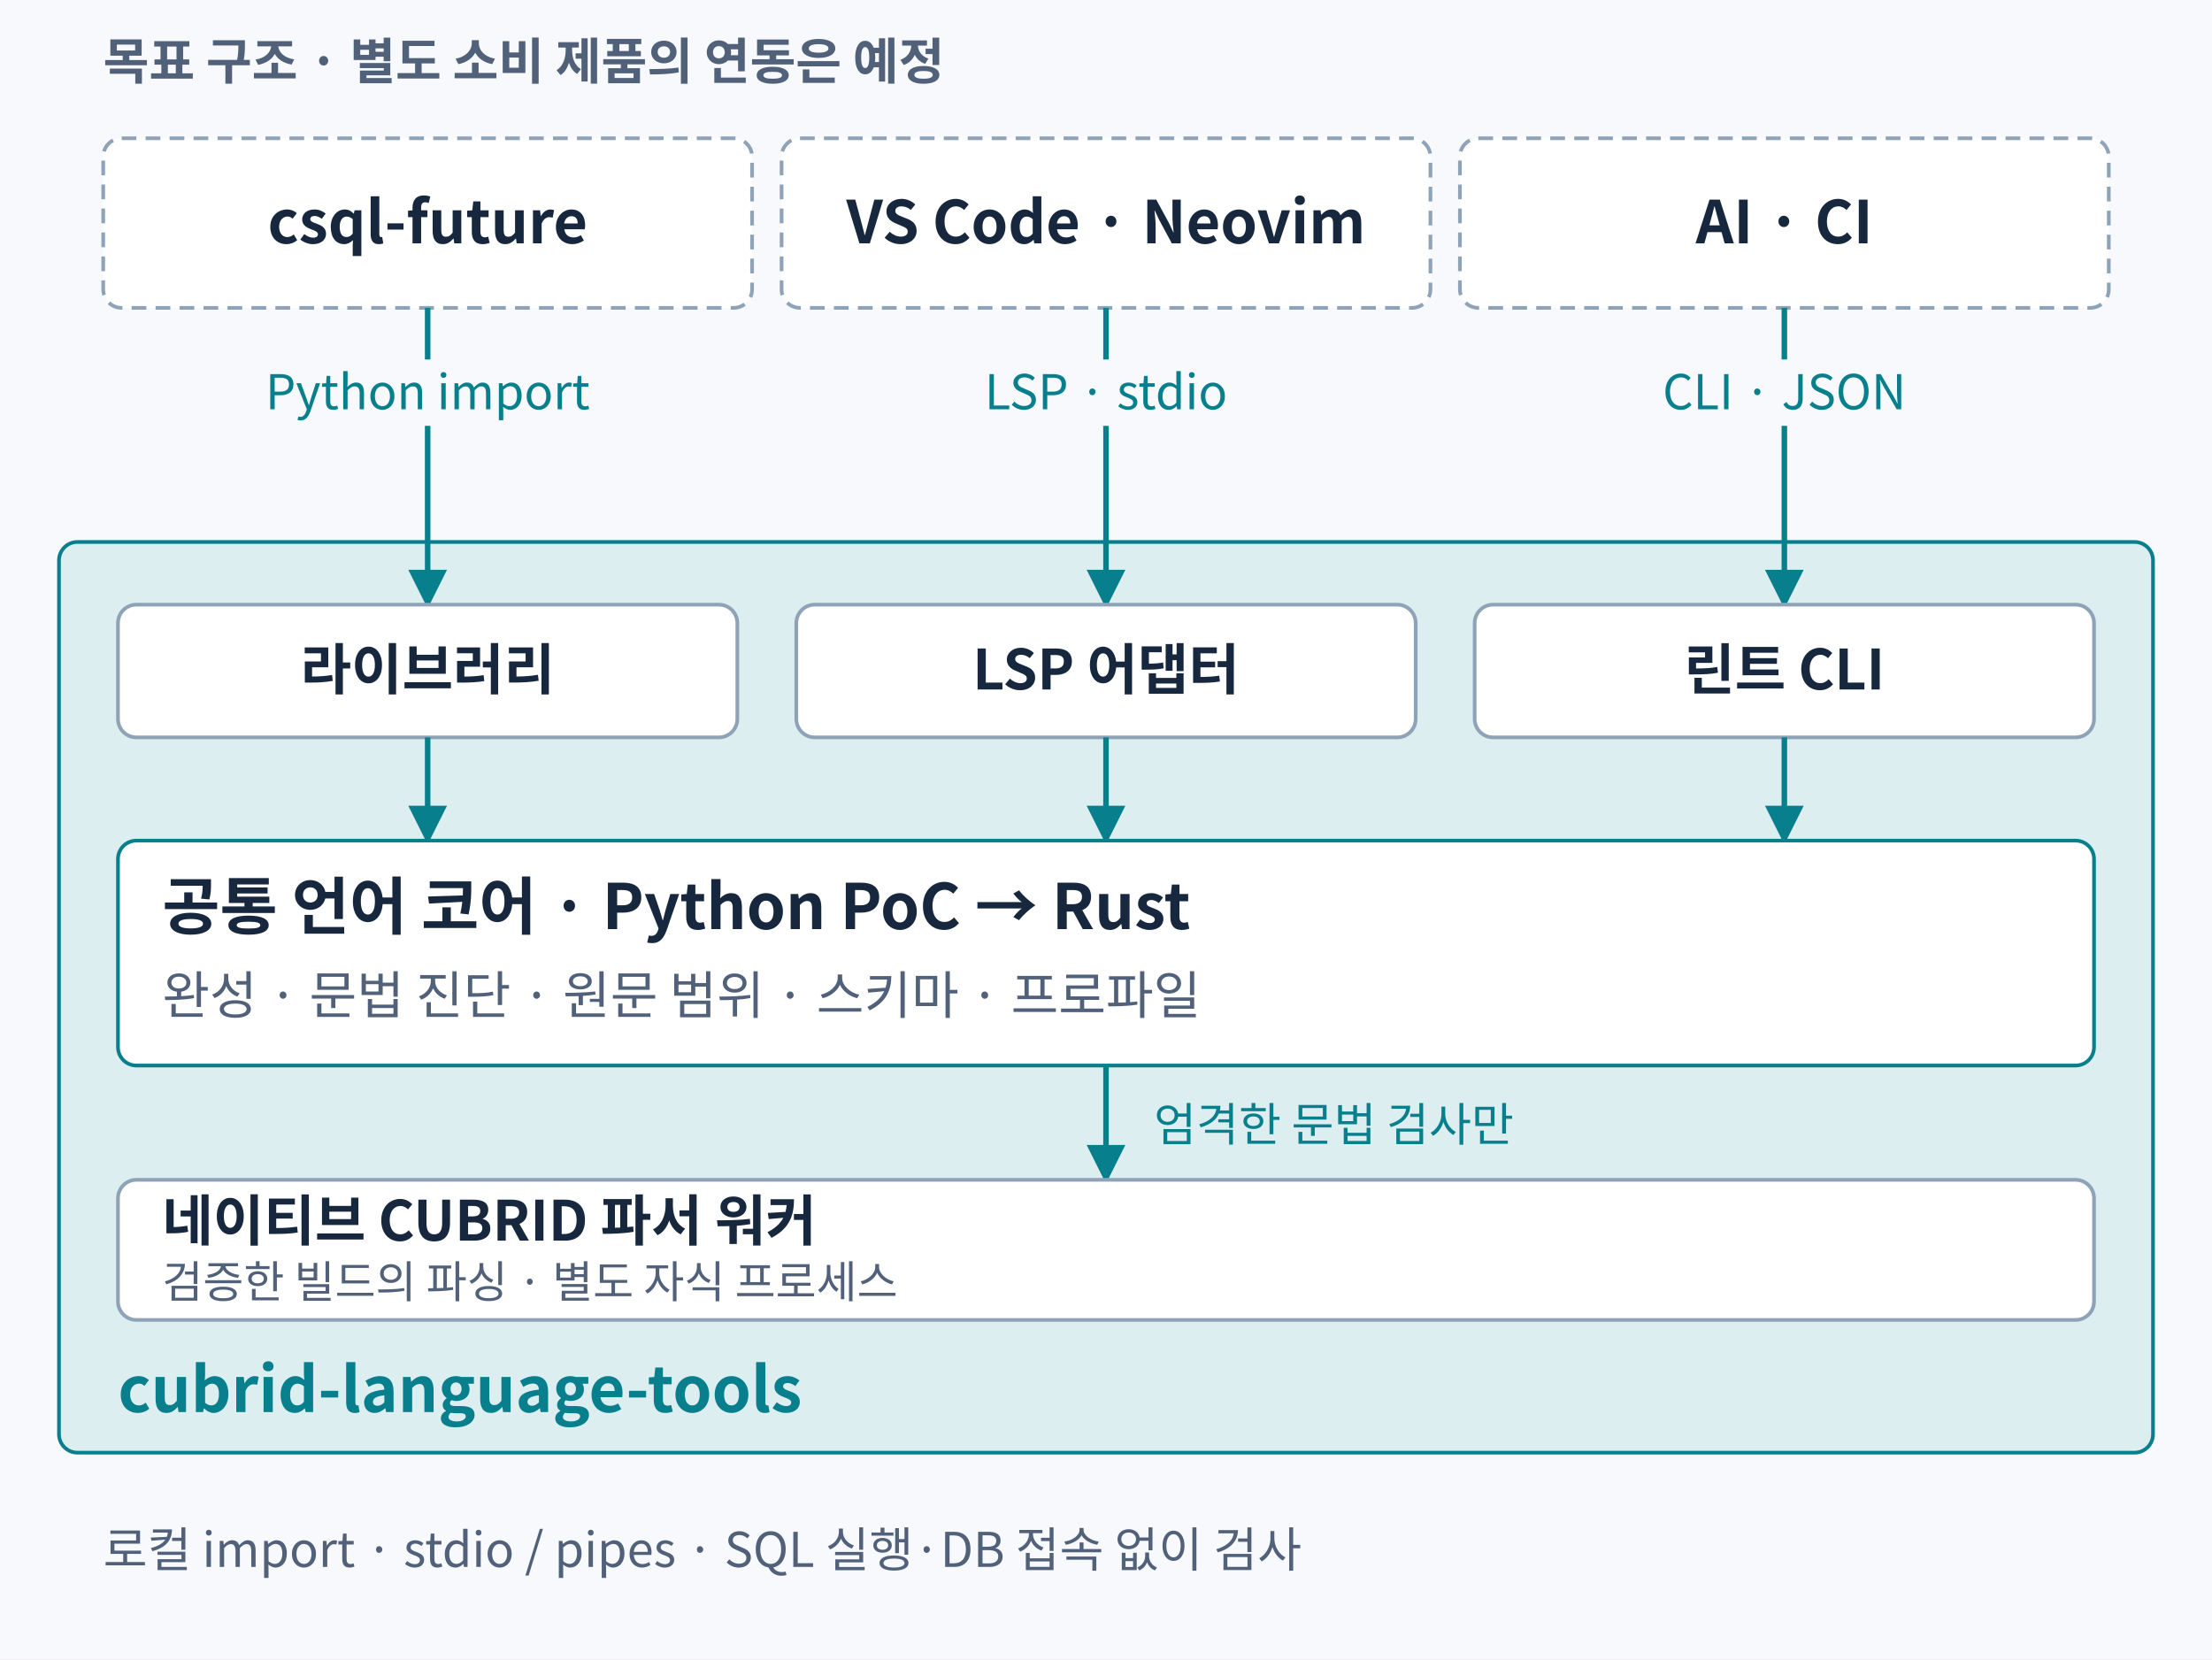
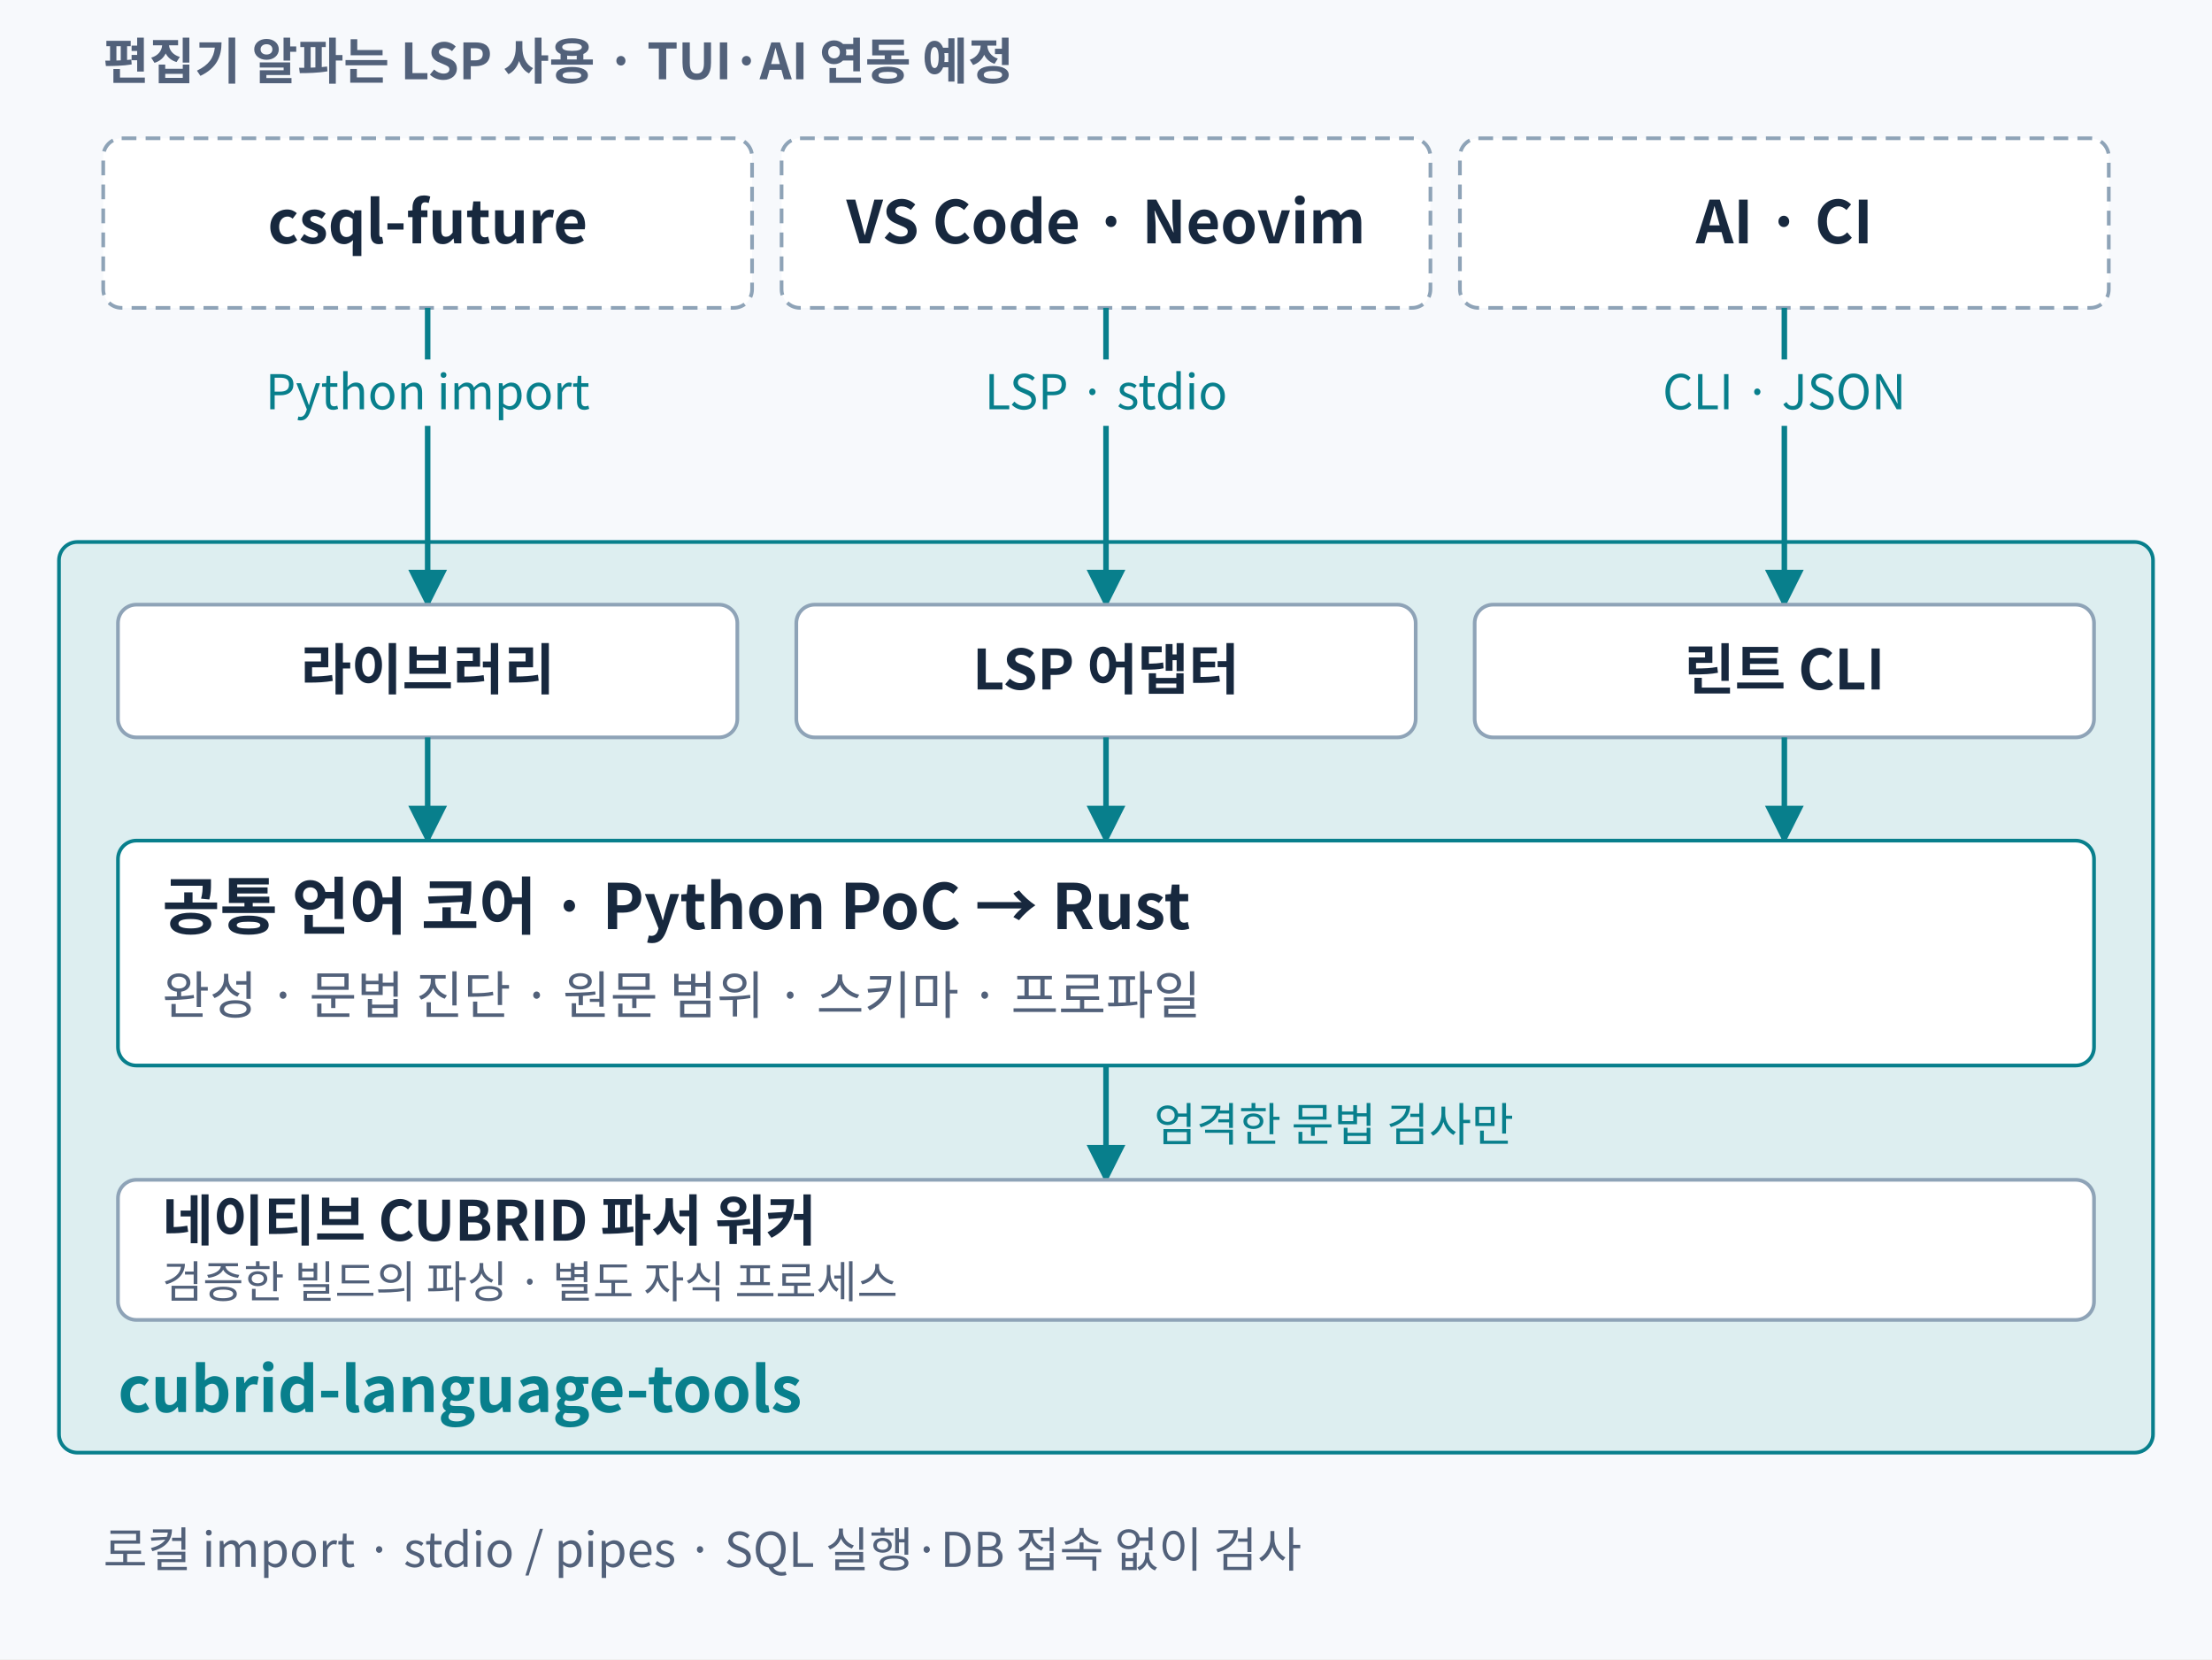
<svg xmlns="http://www.w3.org/2000/svg" width="1200" height="900" viewBox="0 0 1200 900" role="img" aria-labelledby="title desc">
  <defs>
    <marker id="arrow" viewBox="0 0 10 10" refX="9" refY="5" markerWidth="7" markerHeight="7" orient="auto">
      <path d="M0 0 L10 5 L0 10 Z" fill="#087f8c" />
    </marker>
  </defs>
  <rect width="1200" height="900" fill="#f7f9fc" />
  <g font-family="Noto Sans CJK KR, Noto Sans KR, DejaVu Sans, sans-serif" fill="#17283e">
-     <text x="56" y="43" font-size="27" font-weight="600" fill="#52617a" text-anchor="start">목표 구조 · 별도 소비 제품의 연동은 예정</text>
+     <text x="56" y="43" font-size="27" font-weight="600" fill="#52617a" text-anchor="start">편집기 알파는 LSP 사용 · TUI·AI 연동 예정</text>
    <rect x="32" y="294" width="1136" height="494" rx="10" fill="#ddeef0" stroke="#087f8c" stroke-width="2" />
    <rect x="56" y="75" width="352" height="92" rx="10" fill="#ffffff" stroke="#8ea3b7" stroke-width="2" stroke-dasharray="8 5" />
    <text x="232" y="132" font-size="32" font-weight="600" fill="#17283e" text-anchor="middle">csql-future</text>
    <path d="M232 167 V328" fill="none" stroke="#087f8c" stroke-width="3" marker-end="url(#arrow)" />
    <rect x="106" y="195" width="252" height="36" fill="#f7f9fc" />
    <text x="232" y="222" font-size="26" font-weight="400" fill="#087f8c" text-anchor="middle">Python import</text>
    <rect x="64" y="328" width="336" height="72" rx="10" fill="#ffffff" stroke="#8ea3b7" stroke-width="2" />
    <text x="232" y="374" font-size="30" font-weight="600" fill="#17283e" text-anchor="middle">라이브러리</text>
    <path d="M232 400 V456" fill="none" stroke="#087f8c" stroke-width="3" marker-end="url(#arrow)" />
    <rect x="424" y="75" width="352" height="92" rx="10" fill="#ffffff" stroke="#8ea3b7" stroke-width="2" stroke-dasharray="8 5" />
    <text x="600" y="132" font-size="32" font-weight="600" fill="#17283e" text-anchor="middle">VS Code · Neovim</text>
    <path d="M600 167 V328" fill="none" stroke="#087f8c" stroke-width="3" marker-end="url(#arrow)" />
    <rect x="474" y="195" width="252" height="36" fill="#f7f9fc" />
    <text x="600" y="222" font-size="26" font-weight="400" fill="#087f8c" text-anchor="middle">LSP · stdio</text>
    <rect x="432" y="328" width="336" height="72" rx="10" fill="#ffffff" stroke="#8ea3b7" stroke-width="2" />
    <text x="600" y="374" font-size="30" font-weight="600" fill="#17283e" text-anchor="middle">LSP 어댑터</text>
    <path d="M600 400 V456" fill="none" stroke="#087f8c" stroke-width="3" marker-end="url(#arrow)" />
    <rect x="792" y="75" width="352" height="92" rx="10" fill="#ffffff" stroke="#8ea3b7" stroke-width="2" stroke-dasharray="8 5" />
    <text x="968" y="132" font-size="32" font-weight="600" fill="#17283e" text-anchor="middle">AI · CI</text>
    <path d="M968 167 V328" fill="none" stroke="#087f8c" stroke-width="3" marker-end="url(#arrow)" />
    <rect x="842" y="195" width="252" height="36" fill="#f7f9fc" />
    <text x="968" y="222" font-size="26" font-weight="400" fill="#087f8c" text-anchor="middle">CLI · JSON</text>
    <rect x="800" y="328" width="336" height="72" rx="10" fill="#ffffff" stroke="#8ea3b7" stroke-width="2" />
    <text x="968" y="374" font-size="30" font-weight="600" fill="#17283e" text-anchor="middle">린트 CLI</text>
    <path d="M968 400 V456" fill="none" stroke="#087f8c" stroke-width="3" marker-end="url(#arrow)" />
    <text x="64" y="766" font-size="34" font-weight="700" fill="#087f8c" text-anchor="start">cubrid-language-tools</text>
    <rect x="64" y="456" width="1072" height="122" rx="10" fill="#ffffff" stroke="#087f8c" stroke-width="2" />
    <text x="88" y="504" font-size="34" font-weight="700" fill="#17283e" text-anchor="start">공통 언어 코어 · Python PoC → Rust</text>
    <text x="88" y="550" font-size="28" font-weight="400" fill="#52617a" text-anchor="start">완성 · 문법 진단 · 원문 범위 · 스키마 · 프로파일</text>
    <path d="M600 578 V640" fill="none" stroke="#087f8c" stroke-width="3" marker-end="url(#arrow)" />
    <text x="626" y="619" font-size="25" font-weight="400" fill="#087f8c" text-anchor="start">엄격한 문법 검사만</text>
    <rect x="64" y="640" width="1072" height="76" rx="10" fill="#ffffff" stroke="#8ea3b7" stroke-width="2" />
    <text x="88" y="673" font-size="30" font-weight="600" fill="#17283e" text-anchor="start">네이티브 CUBRID 파서 워커</text>
    <text x="88" y="704" font-size="24" font-weight="400" fill="#52617a" text-anchor="start">검증한 빌드의 파싱 · 별도 자식 프로세스</text>
    <text x="56" y="850" font-size="26" font-weight="400" fill="#52617a" text-anchor="start">로컬 import · stdio / pipes · SQL 실행·DB 접속 없이 검사</text>
  </g>
</svg>
